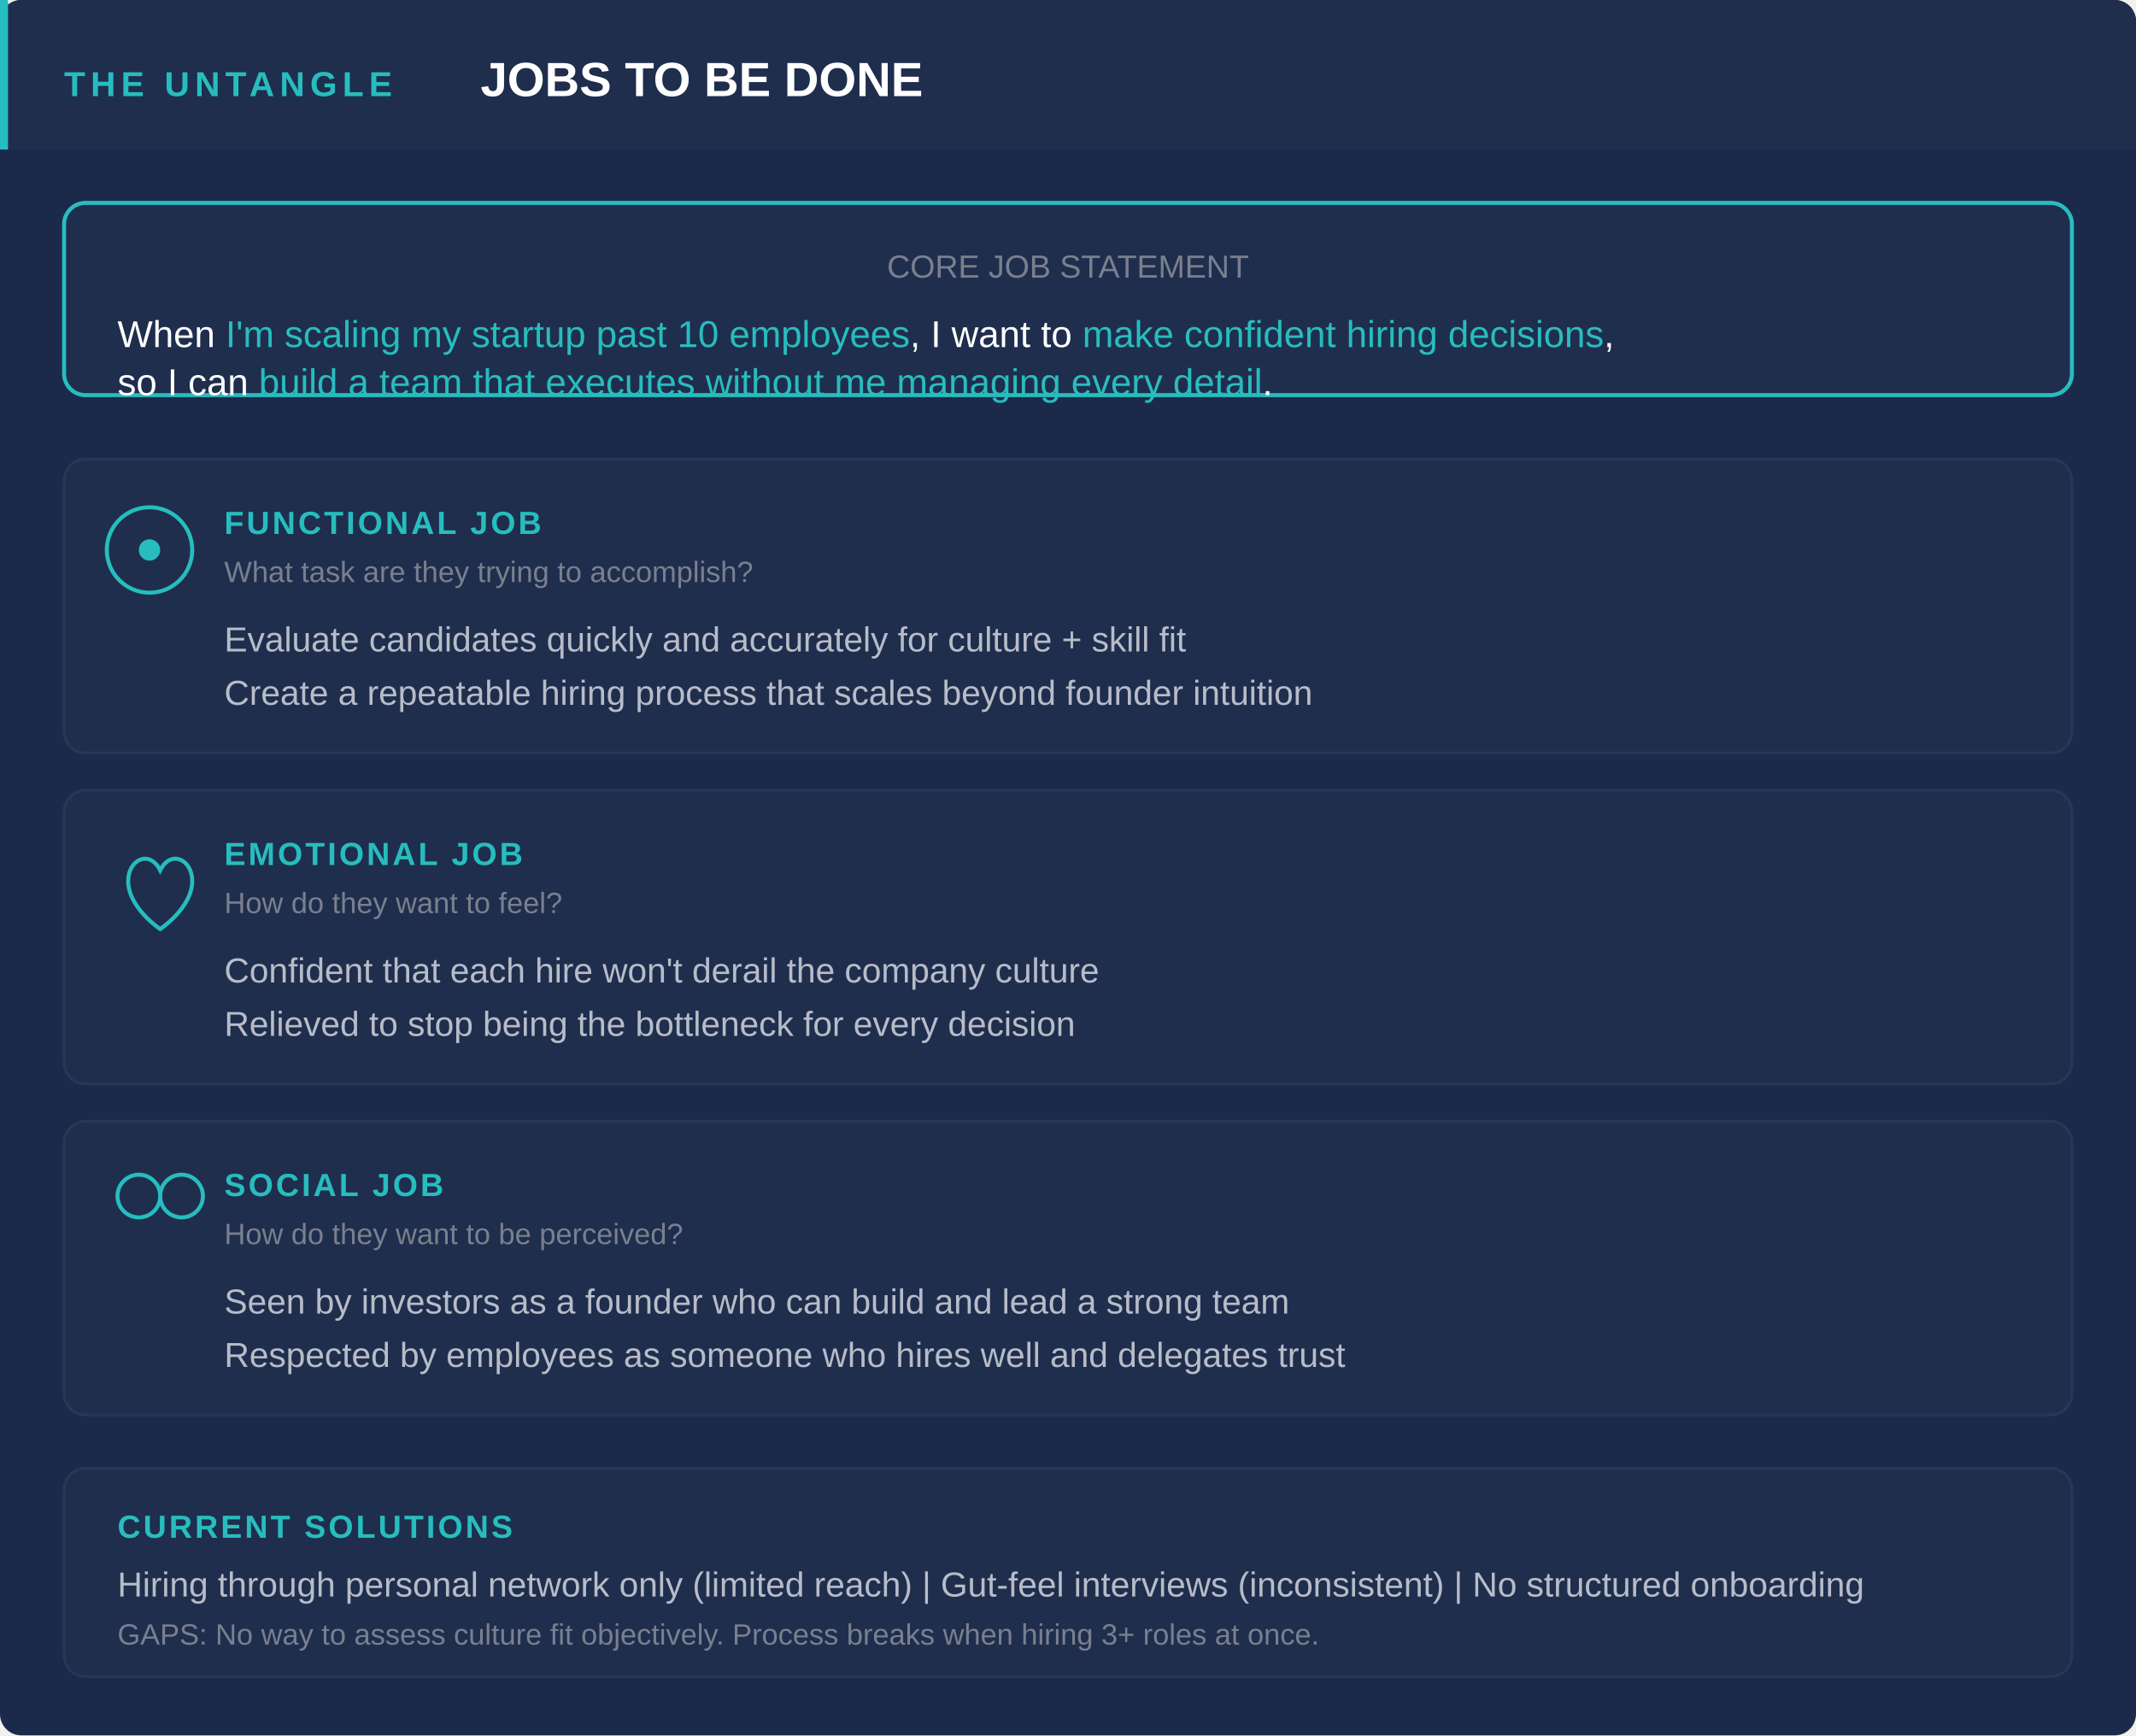
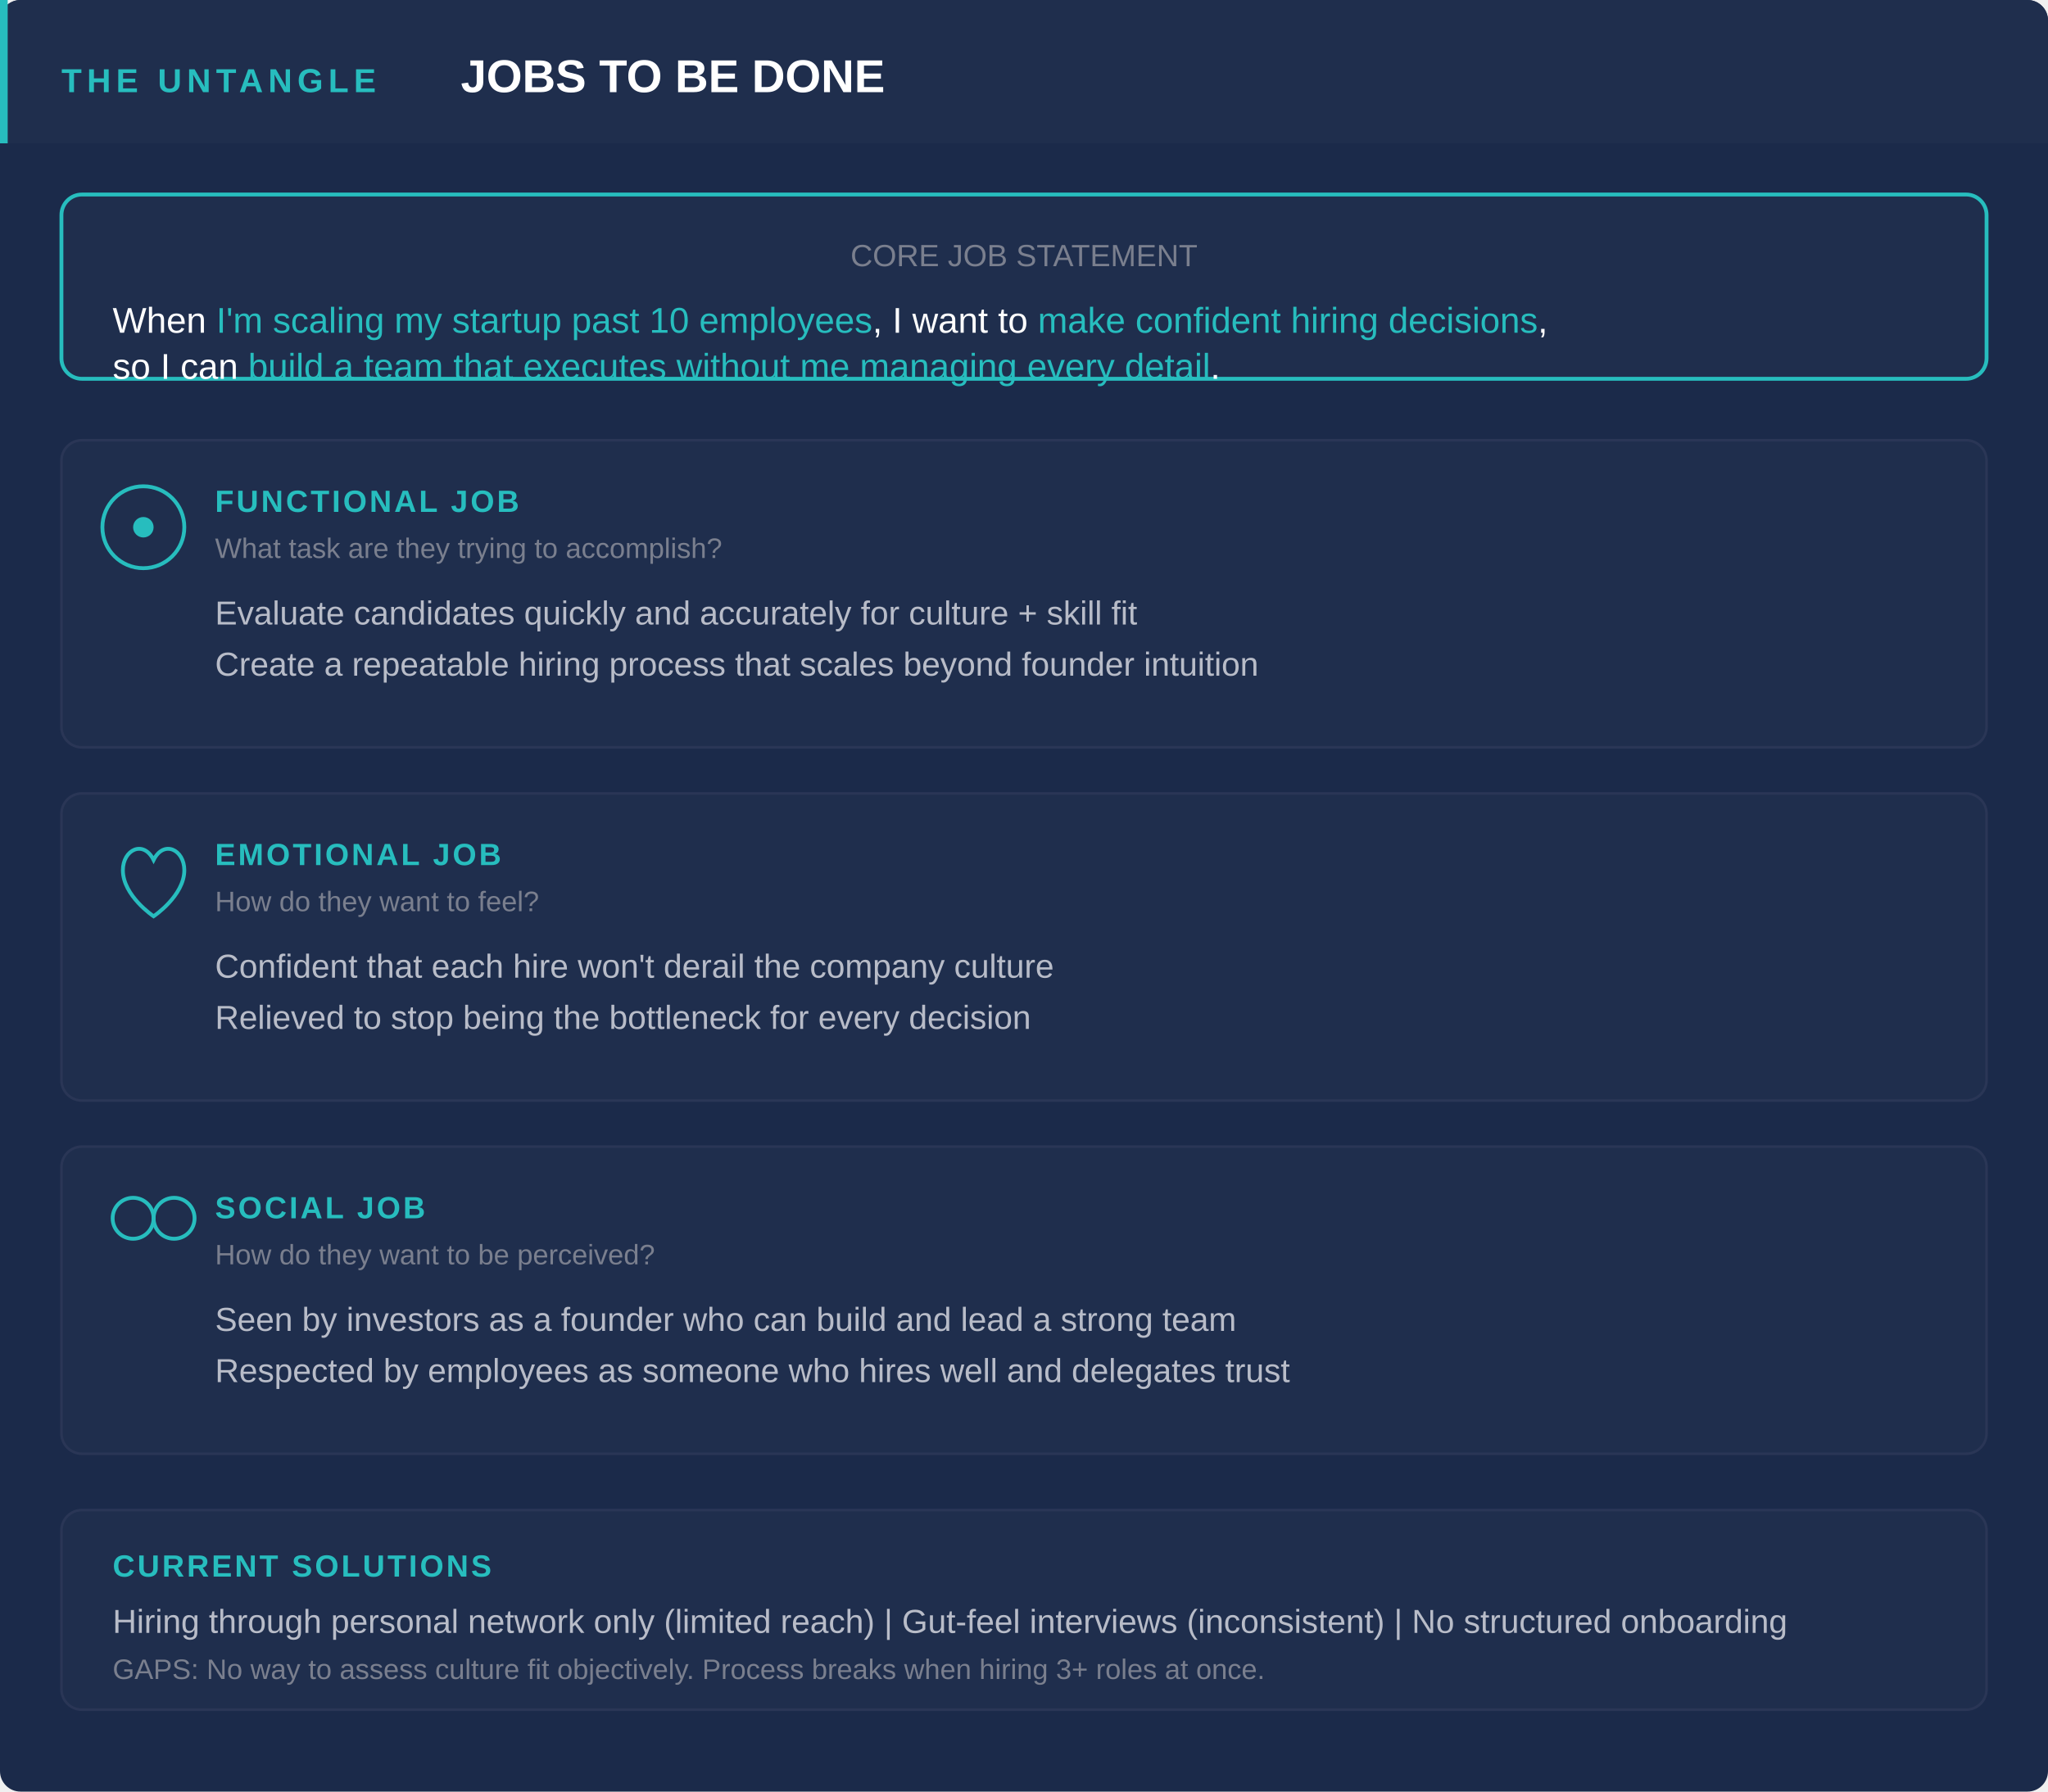
- <svg xmlns="http://www.w3.org/2000/svg" width="800" height="650" viewBox="0 0 800 650">
+ <svg xmlns="http://www.w3.org/2000/svg" width="800" height="700" viewBox="0 0 800 700">
  <defs>
-     <style>
-       text { font-family: Arial, sans-serif; }
-     </style>
+     <style>text { font-family: Arial, sans-serif; }</style>
  </defs>
-   <rect width="800" height="650" fill="#1B2A4A" rx="8" />
+   <rect width="800" height="700" fill="#1B2A4A" rx="8" />
  <rect x="0" y="0" width="800" height="56" fill="#1F2E4D" rx="8" />
  <rect x="0" y="48" width="800" height="8" fill="#1F2E4D" />
  <rect x="0" y="0" width="3" height="56" fill="#27BDBE" />
  <text x="24" y="36" fill="#27BDBE" font-size="13" font-weight="bold" letter-spacing="2">THE UNTANGLE</text>
  <text x="180" y="36" fill="#FFFFFF" font-size="18" font-weight="bold">JOBS TO BE DONE</text>
  <rect x="24" y="76" width="752" height="72" fill="#1F2E4D" rx="8" stroke="#27BDBE" stroke-width="1.5" />
  <text x="400" y="104" fill="#7A7F8E" font-size="12" text-anchor="middle">CORE JOB STATEMENT</text>
  <text x="44" y="130" fill="#FFFFFF" font-size="14">When <tspan fill="#27BDBE">I'm scaling my startup past 10 employees</tspan>, I want to <tspan fill="#27BDBE">make confident hiring decisions</tspan>,</text>
  <text x="44" y="148" fill="#FFFFFF" font-size="14">so I can <tspan fill="#27BDBE">build a team that executes without me managing every detail</tspan>.</text>
-   <rect x="24" y="172" width="752" height="110" fill="#1F2E4D" rx="8" stroke="#2A3656" stroke-width="1" />
+   <rect x="24" y="172" width="752" height="120" fill="#1F2E4D" rx="8" stroke="#2A3656" stroke-width="1" />
  <circle cx="56" cy="206" r="16" fill="none" stroke="#27BDBE" stroke-width="1.5" />
  <circle cx="56" cy="206" r="4" fill="#27BDBE" />
  <text x="84" y="200" fill="#27BDBE" font-size="12" font-weight="bold" letter-spacing="1">FUNCTIONAL JOB</text>
  <text x="84" y="218" fill="#7A7F8E" font-size="11">What task are they trying to accomplish?</text>
  <text x="84" y="244" fill="#B8BCC8" font-size="13">Evaluate candidates quickly and accurately for culture + skill fit</text>
  <text x="84" y="264" fill="#B8BCC8" font-size="13">Create a repeatable hiring process that scales beyond founder intuition</text>
-   <rect x="24" y="296" width="752" height="110" fill="#1F2E4D" rx="8" stroke="#2A3656" stroke-width="1" />
-   <path d="M48,330 C48,322 56,318 60,326 C64,318 72,322 72,330 C72,340 60,348 60,348 C60,348 48,340 48,330Z" fill="none" stroke="#27BDBE" stroke-width="1.5" />
-   <text x="84" y="324" fill="#27BDBE" font-size="12" font-weight="bold" letter-spacing="1">EMOTIONAL JOB</text>
-   <text x="84" y="342" fill="#7A7F8E" font-size="11">How do they want to feel?</text>
-   <text x="84" y="368" fill="#B8BCC8" font-size="13">Confident that each hire won't derail the company culture</text>
-   <text x="84" y="388" fill="#B8BCC8" font-size="13">Relieved to stop being the bottleneck for every decision</text>
-   <rect x="24" y="420" width="752" height="110" fill="#1F2E4D" rx="8" stroke="#2A3656" stroke-width="1" />
-   <circle cx="52" cy="448" r="8" fill="none" stroke="#27BDBE" stroke-width="1.5" />
-   <circle cx="68" cy="448" r="8" fill="none" stroke="#27BDBE" stroke-width="1.5" />
-   <text x="84" y="448" fill="#27BDBE" font-size="12" font-weight="bold" letter-spacing="1">SOCIAL JOB</text>
-   <text x="84" y="466" fill="#7A7F8E" font-size="11">How do they want to be perceived?</text>
-   <text x="84" y="492" fill="#B8BCC8" font-size="13">Seen by investors as a founder who can build and lead a strong team</text>
-   <text x="84" y="512" fill="#B8BCC8" font-size="13">Respected by employees as someone who hires well and delegates trust</text>
-   <rect x="24" y="550" width="752" height="78" fill="#1F2E4D" rx="8" stroke="#2A3656" stroke-width="1" />
-   <text x="44" y="576" fill="#27BDBE" font-size="12" font-weight="bold" letter-spacing="1">CURRENT SOLUTIONS</text>
-   <text x="44" y="598" fill="#B8BCC8" font-size="13">Hiring through personal network only (limited reach) | Gut-feel interviews (inconsistent) | No structured onboarding</text>
-   <text x="44" y="616" fill="#7A7F8E" font-size="11">GAPS: No way to assess culture fit objectively. Process breaks when hiring 3+ roles at once.</text>
+   <rect x="24" y="310" width="752" height="120" fill="#1F2E4D" rx="8" stroke="#2A3656" stroke-width="1" />
+   <path d="M48,340 C48,332 56,328 60,336 C64,328 72,332 72,340 C72,350 60,358 60,358 C60,358 48,350 48,340Z" fill="none" stroke="#27BDBE" stroke-width="1.5" />
+   <text x="84" y="338" fill="#27BDBE" font-size="12" font-weight="bold" letter-spacing="1">EMOTIONAL JOB</text>
+   <text x="84" y="356" fill="#7A7F8E" font-size="11">How do they want to feel?</text>
+   <text x="84" y="382" fill="#B8BCC8" font-size="13">Confident that each hire won't derail the company culture</text>
+   <text x="84" y="402" fill="#B8BCC8" font-size="13">Relieved to stop being the bottleneck for every decision</text>
+   <rect x="24" y="448" width="752" height="120" fill="#1F2E4D" rx="8" stroke="#2A3656" stroke-width="1" />
+   <circle cx="52" cy="476" r="8" fill="none" stroke="#27BDBE" stroke-width="1.5" />
+   <circle cx="68" cy="476" r="8" fill="none" stroke="#27BDBE" stroke-width="1.5" />
+   <text x="84" y="476" fill="#27BDBE" font-size="12" font-weight="bold" letter-spacing="1">SOCIAL JOB</text>
+   <text x="84" y="494" fill="#7A7F8E" font-size="11">How do they want to be perceived?</text>
+   <text x="84" y="520" fill="#B8BCC8" font-size="13">Seen by investors as a founder who can build and lead a strong team</text>
+   <text x="84" y="540" fill="#B8BCC8" font-size="13">Respected by employees as someone who hires well and delegates trust</text>
+   <rect x="24" y="590" width="752" height="78" fill="#1F2E4D" rx="8" stroke="#2A3656" stroke-width="1" />
+   <text x="44" y="616" fill="#27BDBE" font-size="12" font-weight="bold" letter-spacing="1">CURRENT SOLUTIONS</text>
+   <text x="44" y="638" fill="#B8BCC8" font-size="13">Hiring through personal network only (limited reach) | Gut-feel interviews (inconsistent) | No structured onboarding</text>
+   <text x="44" y="656" fill="#7A7F8E" font-size="11">GAPS: No way to assess culture fit objectively. Process breaks when hiring 3+ roles at once.</text>
</svg>
